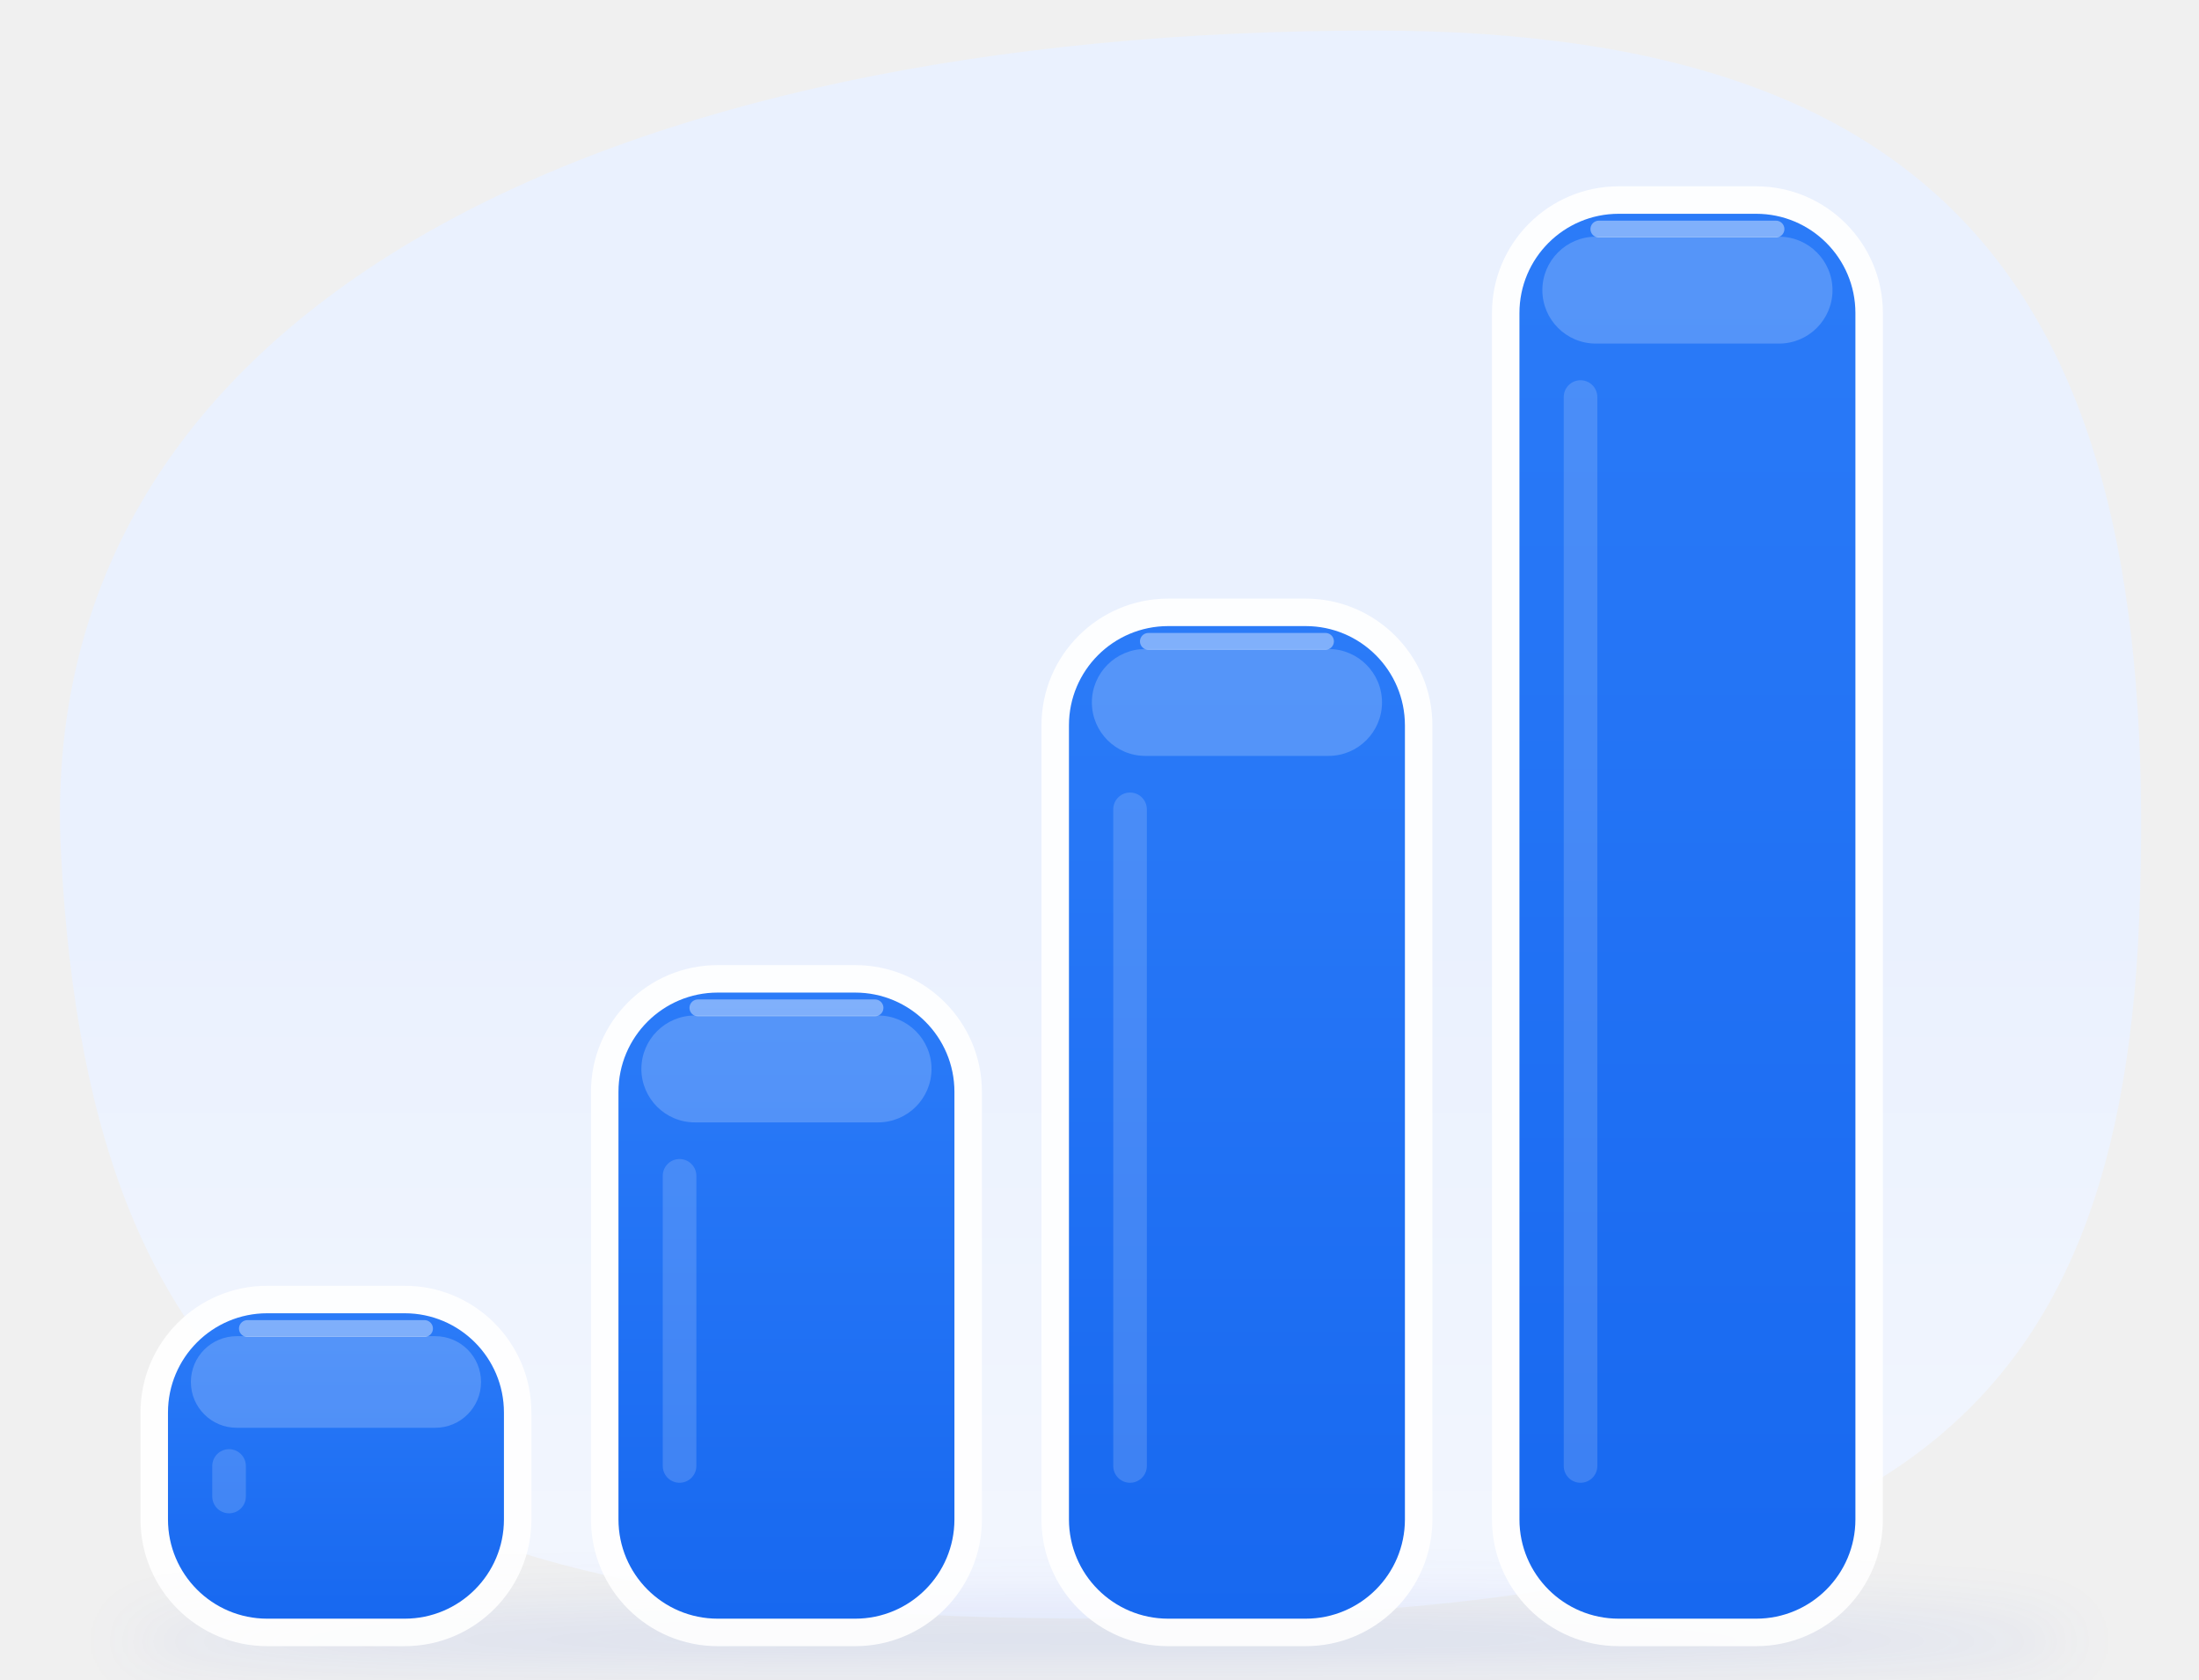
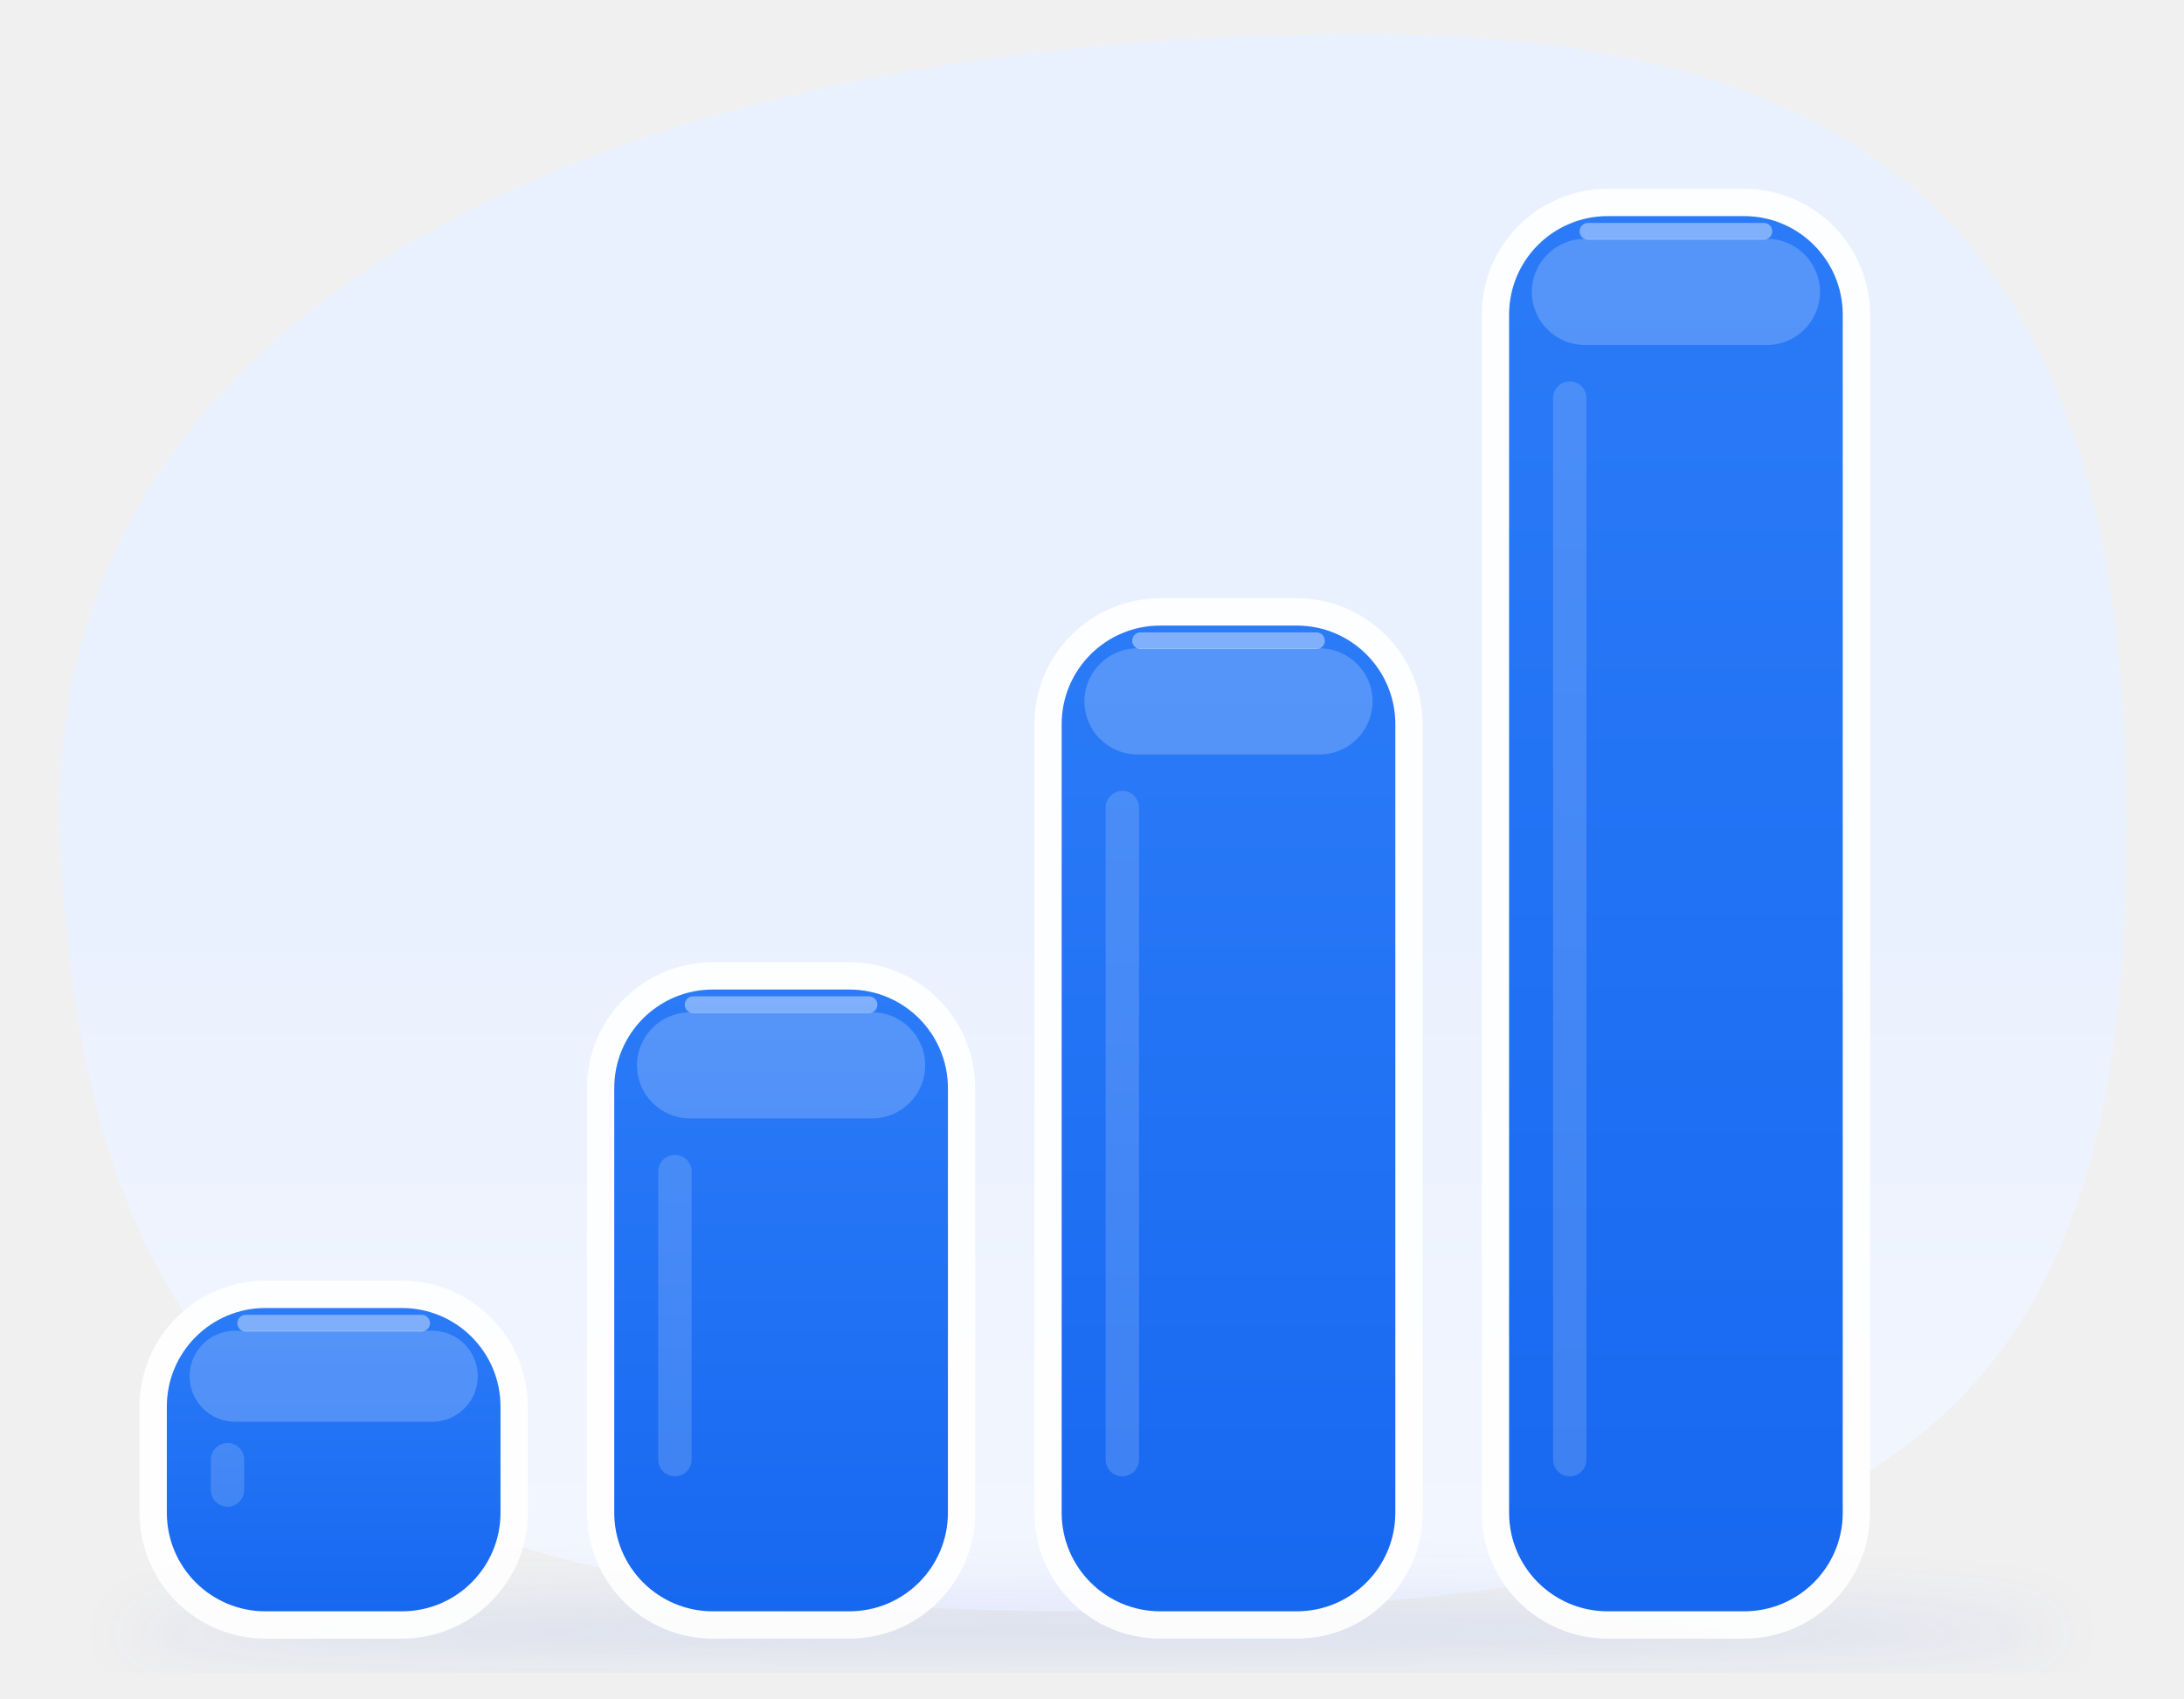
- <svg xmlns="http://www.w3.org/2000/svg" viewBox="0 0 144 110" width="144" height="110">
+ <svg xmlns="http://www.w3.org/2000/svg" viewBox="0.00 0.00 144.00 111.50" width="144" height="112">
  <defs>
    <filter id="sfuma-ombra" filterUnits="userSpaceOnUse" x="0" y="0" width="144" height="110">
      <feGaussianBlur stdDeviation="2" />
    </filter>
    <filter id="sfuma-alone" filterUnits="userSpaceOnUse" x="0" y="0" width="144" height="110">
      <feGaussianBlur stdDeviation="5" />
    </filter>
    <filter id="sfuma-lieve" filterUnits="userSpaceOnUse" x="0" y="0" width="144" height="110">
      <feGaussianBlur stdDeviation="0.8" />
    </filter>
    <linearGradient id="nuvola-fondo" gradientUnits="userSpaceOnUse" x1="0" y1="0" x2="0" y2="110">
      <stop offset="0" stop-color="#EAF1FE" />
      <stop offset="0.55" stop-color="#EAF1FE" />
      <stop offset="1" stop-color="#F4F7FE" />
    </linearGradient>
    <linearGradient id="barra-1-luce" gradientUnits="userSpaceOnUse" x1="11" y1="86" x2="11" y2="106">
      <stop offset="0" stop-color="#2B7BF8" />
      <stop offset="1" stop-color="#1768F0" />
    </linearGradient>
    <linearGradient id="barra-2-luce" gradientUnits="userSpaceOnUse" x1="40.5" y1="65" x2="40.5" y2="106">
      <stop offset="0" stop-color="#2B7BF8" />
      <stop offset="1" stop-color="#1768F0" />
    </linearGradient>
    <linearGradient id="barra-3-luce" gradientUnits="userSpaceOnUse" x1="70" y1="41" x2="70" y2="106">
      <stop offset="0" stop-color="#2B7BF8" />
      <stop offset="1" stop-color="#1768F0" />
    </linearGradient>
    <linearGradient id="barra-4-luce" gradientUnits="userSpaceOnUse" x1="99.5" y1="14" x2="99.5" y2="106">
      <stop offset="0" stop-color="#2B7BF8" />
      <stop offset="1" stop-color="#1768F0" />
    </linearGradient>
  </defs>
  <g id="nuvola" fill="url(#nuvola-fondo)">
    <path d="M4 56 C2 20 40 2 90 2 C130 2 142 22 140 62 C138 96 120 106 72 106 C24 106 6 94 4 56 Z" />
  </g>
  <ellipse id="ombra" cx="72" cy="107.5" rx="64" ry="2.5" fill="#1D4ED8" opacity="0.1" filter="url(#sfuma-ombra)" />
  <g id="barra-1">
    <path id="barra-1-alone" d="M17.5 84.2 L26.5 84.2 C31.08 84.2 34.8 87.92 34.8 92.5 L34.8 99.5 C34.8 104.08 31.08 107.8 26.5 107.8 L17.5 107.8 C12.92 107.8 9.2 104.08 9.2 99.5 L9.2 92.5 C9.2 87.92 12.92 84.2 17.5 84.2 Z" fill="#FFFFFF" opacity="0.9" />
    <path id="barra-1-corpo" d="M17.5 86 L26.5 86 C30.09 86 33 88.91 33 92.5 L33 99.5 C33 103.09 30.09 106 26.5 106 L17.5 106 C13.91 106 11 103.09 11 99.5 L11 92.5 C11 88.91 13.91 86 17.5 86 Z" fill="url(#barra-1-luce)" />
    <path id="barra-1-testa" d="M15.5 87.5 L28.5 87.5 C30.16 87.5 31.5 88.84 31.5 90.5 L31.5 90.5 C31.5 92.16 30.16 93.5 28.5 93.5 L15.5 93.5 C13.84 93.5 12.5 92.16 12.5 90.5 L12.5 90.5 C12.5 88.84 13.84 87.5 15.5 87.5 Z" fill="#FFFFFF" opacity="0.2" />
    <path id="barra-1-filo" d="M16.2 87 H27.8" stroke="#FFFFFF" stroke-opacity="0.4" stroke-width="1.1" stroke-linecap="round" />
    <path id="barra-1-riflesso" d="M15 98 V96" stroke="#FFFFFF" stroke-opacity="0.16" stroke-width="2.2" stroke-linecap="round" />
  </g>
  <g id="barra-2">
    <path id="barra-2-alone" d="M47 63.2 L56 63.2 C60.58 63.2 64.3 66.92 64.3 71.5 L64.3 99.5 C64.3 104.08 60.58 107.8 56 107.8 L47 107.8 C42.42 107.8 38.7 104.08 38.7 99.5 L38.7 71.5 C38.7 66.92 42.42 63.2 47 63.2 Z" fill="#FFFFFF" opacity="0.9" />
    <path id="barra-2-corpo" d="M47 65 L56 65 C59.59 65 62.5 67.91 62.5 71.5 L62.5 99.5 C62.5 103.09 59.59 106 56 106 L47 106 C43.41 106 40.5 103.09 40.5 99.5 L40.5 71.5 C40.5 67.91 43.41 65 47 65 Z" fill="url(#barra-2-luce)" />
    <path id="barra-2-testa" d="M45.5 66.5 L57.5 66.5 C59.43 66.5 61 68.07 61 70 L61 70 C61 71.93 59.43 73.5 57.5 73.5 L45.5 73.5 C43.57 73.5 42 71.93 42 70 L42 70 C42 68.07 43.57 66.5 45.5 66.5 Z" fill="#FFFFFF" opacity="0.2" />
    <path id="barra-2-filo" d="M45.7 66 H57.3" stroke="#FFFFFF" stroke-opacity="0.4" stroke-width="1.1" stroke-linecap="round" />
    <path id="barra-2-riflesso" d="M44.5 77 V96" stroke="#FFFFFF" stroke-opacity="0.16" stroke-width="2.2" stroke-linecap="round" />
  </g>
  <g id="barra-3">
    <path id="barra-3-alone" d="M76.5 39.2 L85.5 39.2 C90.08 39.2 93.8 42.92 93.8 47.5 L93.8 99.5 C93.8 104.08 90.08 107.8 85.5 107.8 L76.5 107.8 C71.92 107.8 68.2 104.08 68.2 99.5 L68.2 47.5 C68.2 42.92 71.92 39.2 76.5 39.2 Z" fill="#FFFFFF" opacity="0.9" />
    <path id="barra-3-corpo" d="M76.5 41 L85.5 41 C89.09 41 92 43.91 92 47.5 L92 99.5 C92 103.09 89.09 106 85.5 106 L76.5 106 C72.91 106 70 103.09 70 99.5 L70 47.5 C70 43.91 72.91 41 76.5 41 Z" fill="url(#barra-3-luce)" />
    <path id="barra-3-testa" d="M75 42.5 L87 42.5 C88.93 42.5 90.5 44.07 90.5 46 L90.5 46 C90.5 47.93 88.93 49.5 87 49.5 L75 49.5 C73.07 49.5 71.5 47.93 71.5 46 L71.5 46 C71.5 44.07 73.07 42.5 75 42.5 Z" fill="#FFFFFF" opacity="0.2" />
    <path id="barra-3-filo" d="M75.2 42 H86.8" stroke="#FFFFFF" stroke-opacity="0.4" stroke-width="1.1" stroke-linecap="round" />
    <path id="barra-3-riflesso" d="M74 53 V96" stroke="#FFFFFF" stroke-opacity="0.16" stroke-width="2.2" stroke-linecap="round" />
  </g>
  <g id="barra-4">
    <path id="barra-4-alone" d="M106 12.2 L115 12.2 C119.58 12.2 123.3 15.92 123.3 20.5 L123.3 99.5 C123.3 104.08 119.58 107.8 115 107.8 L106 107.8 C101.42 107.8 97.7 104.08 97.7 99.5 L97.7 20.5 C97.7 15.92 101.42 12.2 106 12.2 Z" fill="#FFFFFF" opacity="0.9" />
    <path id="barra-4-corpo" d="M106 14 L115 14 C118.59 14 121.5 16.91 121.5 20.5 L121.5 99.5 C121.5 103.09 118.59 106 115 106 L106 106 C102.41 106 99.5 103.09 99.5 99.5 L99.5 20.5 C99.5 16.91 102.41 14 106 14 Z" fill="url(#barra-4-luce)" />
    <path id="barra-4-testa" d="M104.5 15.5 L116.5 15.5 C118.43 15.5 120 17.07 120 19 L120 19 C120 20.93 118.43 22.5 116.5 22.5 L104.5 22.5 C102.57 22.5 101 20.93 101 19 L101 19 C101 17.07 102.57 15.5 104.5 15.5 Z" fill="#FFFFFF" opacity="0.2" />
    <path id="barra-4-filo" d="M104.7 15 H116.3" stroke="#FFFFFF" stroke-opacity="0.4" stroke-width="1.1" stroke-linecap="round" />
    <path id="barra-4-riflesso" d="M103.5 26 V96" stroke="#FFFFFF" stroke-opacity="0.16" stroke-width="2.2" stroke-linecap="round" />
  </g>
</svg>
